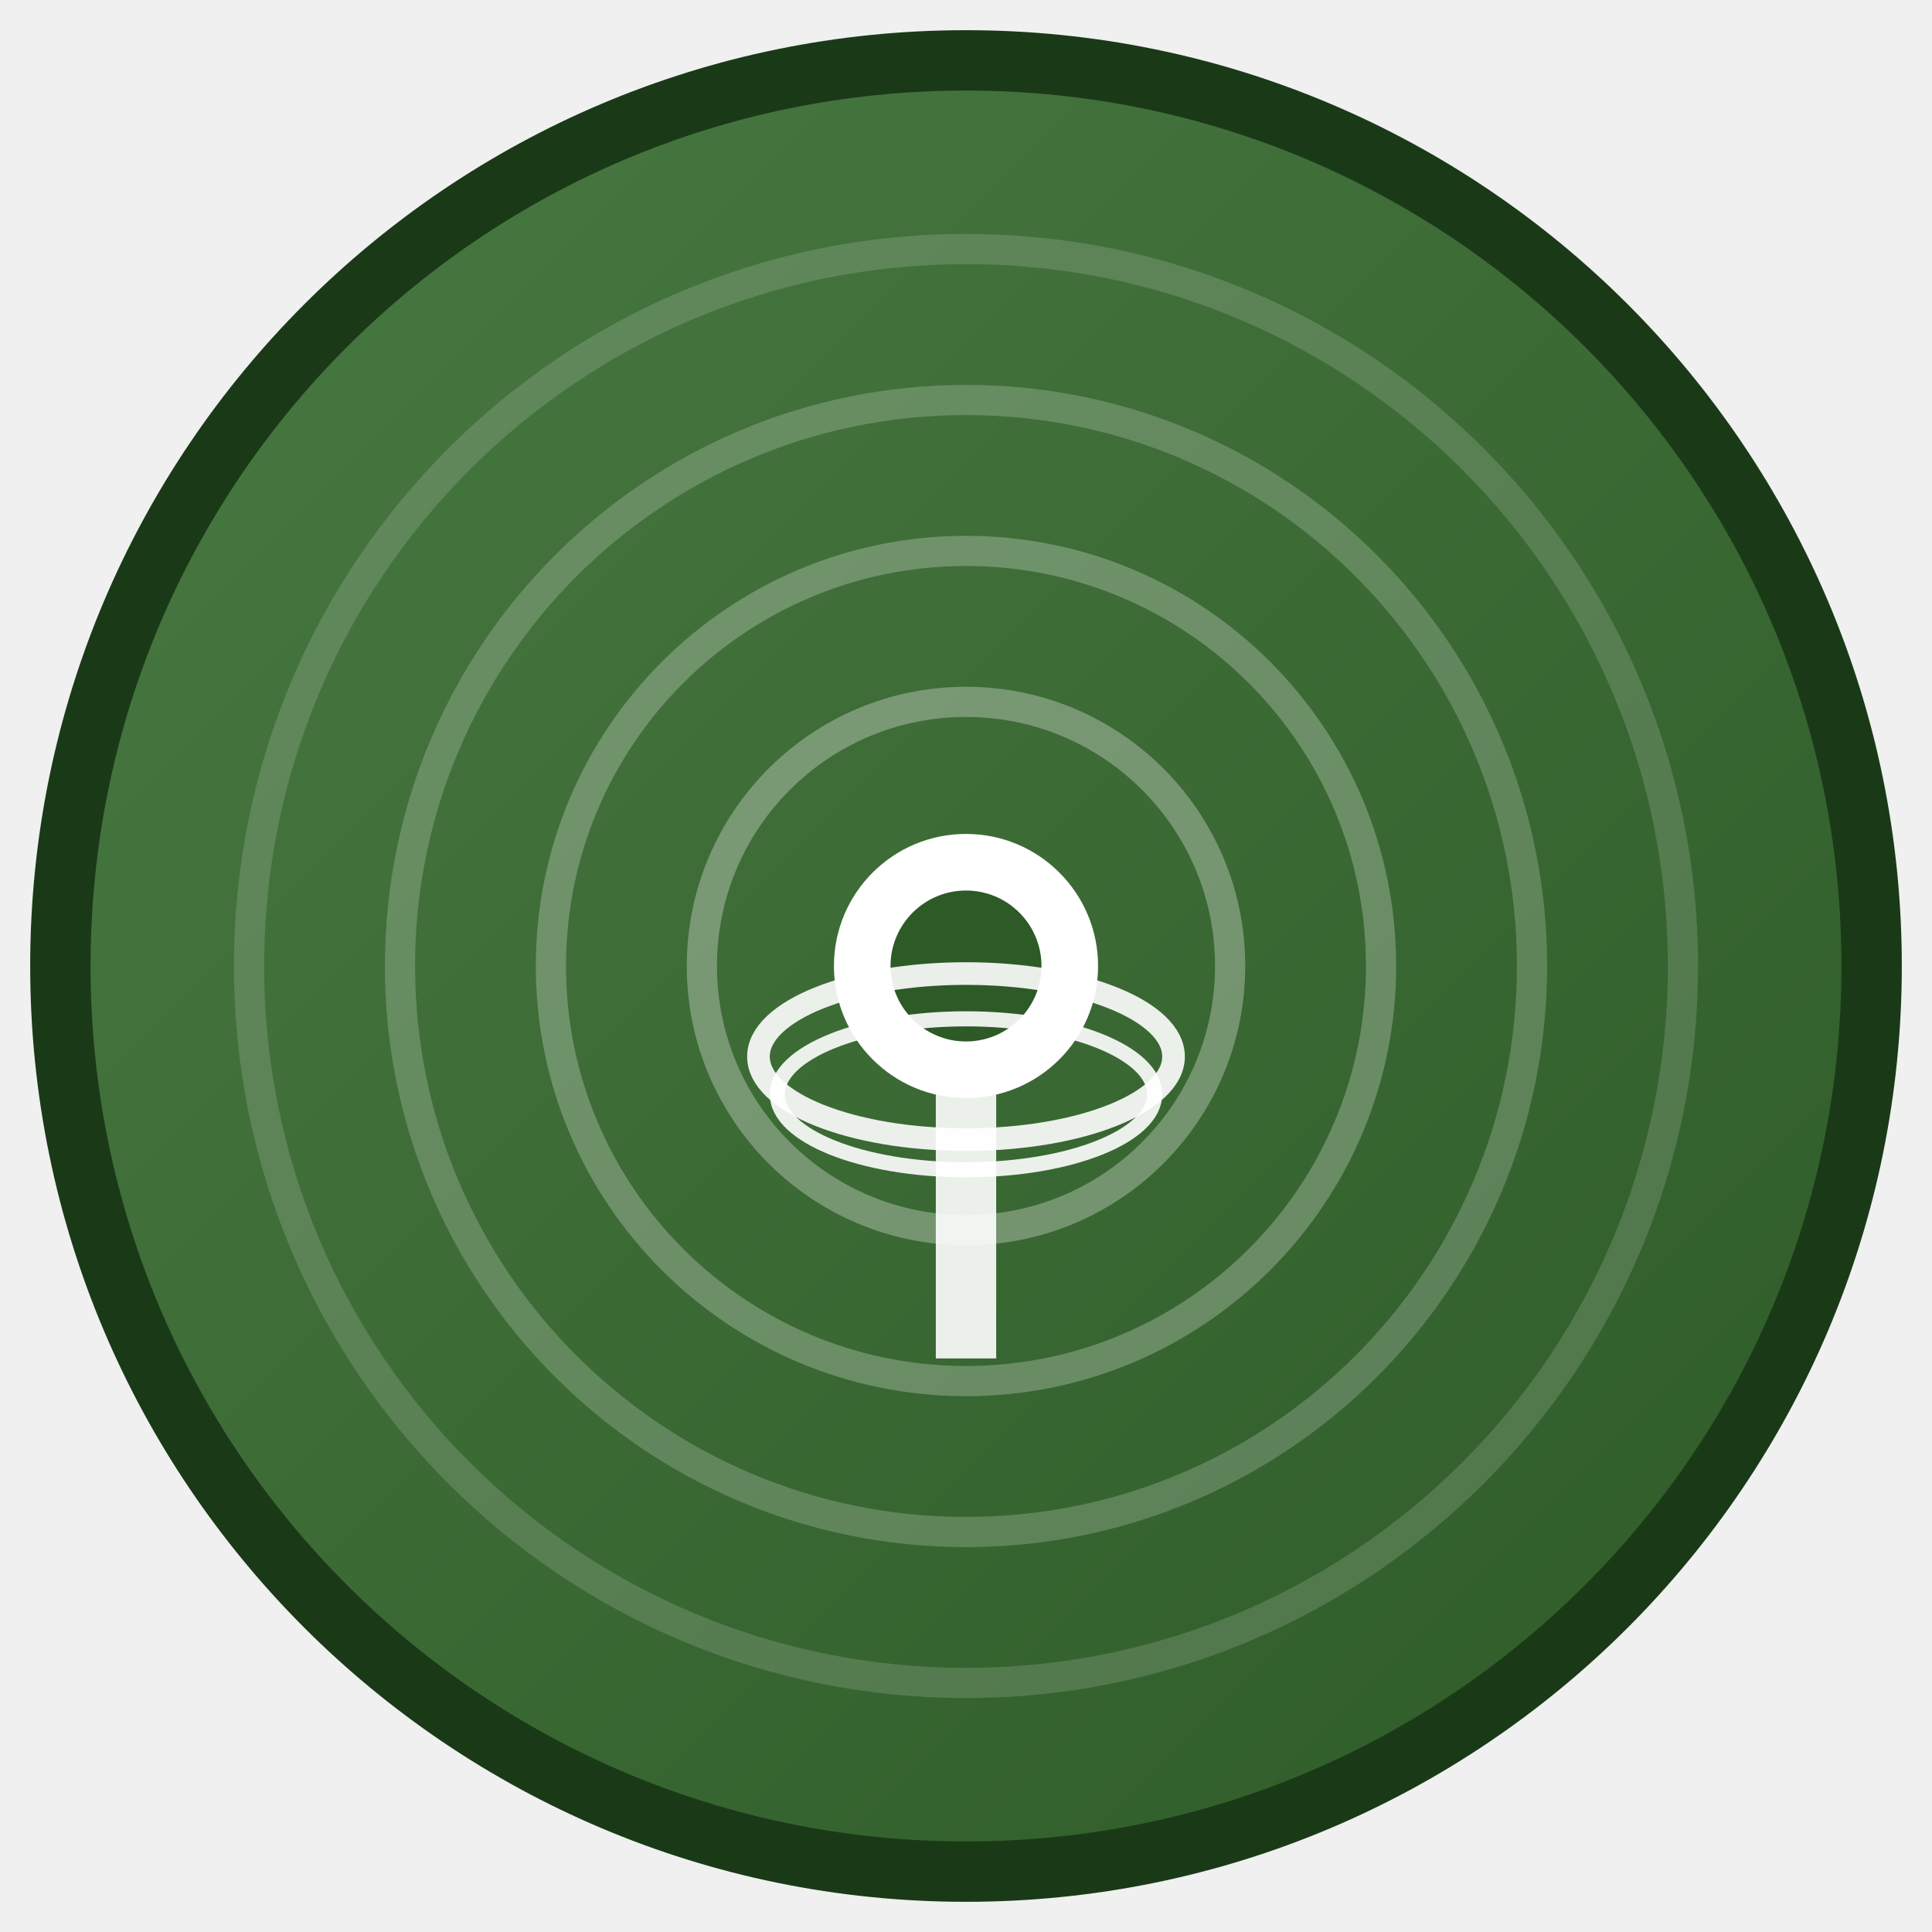
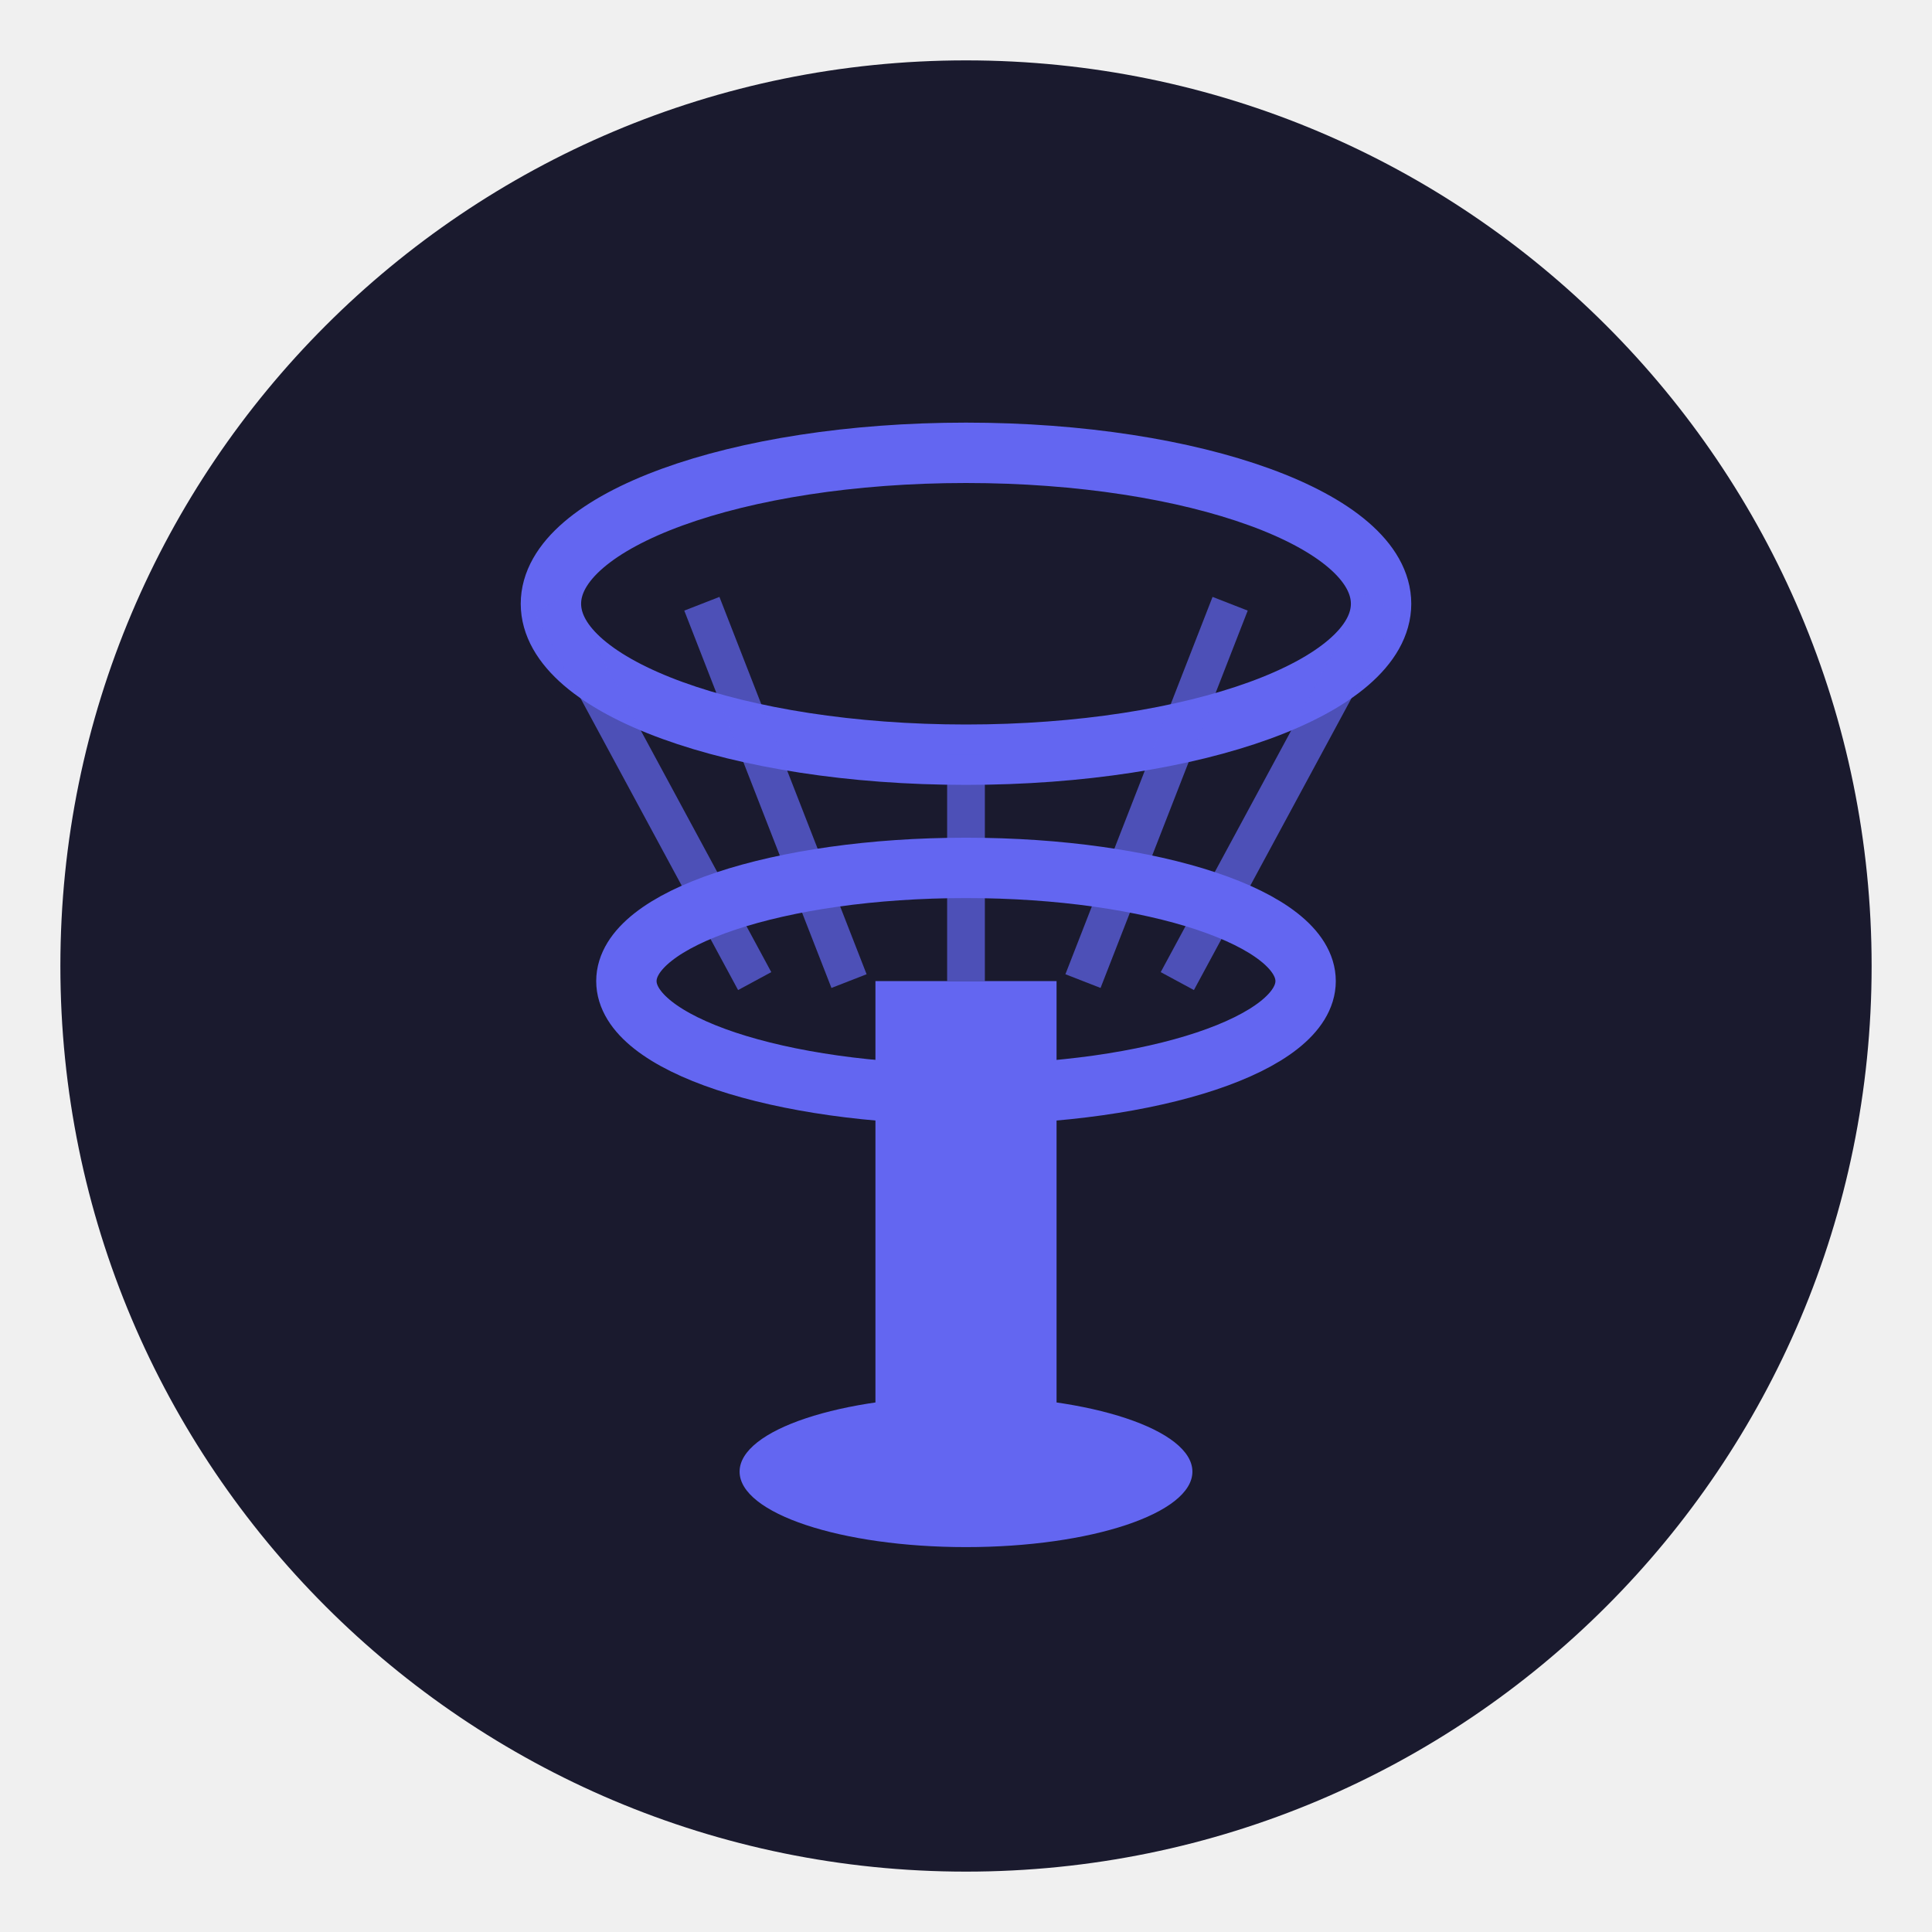
<svg xmlns="http://www.w3.org/2000/svg" viewBox="0 0 512 512">
-   <defs>
-     <linearGradient id="discGradient" x1="0%" y1="0%" x2="100%" y2="100%">
-       <stop offset="0%" style="stop-color:#4a7a43" />
-       <stop offset="100%" style="stop-color:#2d5a27" />
-     </linearGradient>
-   </defs>
-   <circle cx="256" cy="256" r="240" fill="url(#discGradient)" />
-   <circle cx="256" cy="256" r="240" fill="none" stroke="#1a3a17" stroke-width="16" />
-   <circle cx="256" cy="256" r="190" fill="none" stroke="rgba(255,255,255,0.15)" stroke-width="8" />
-   <circle cx="256" cy="256" r="150" fill="none" stroke="rgba(255,255,255,0.2)" stroke-width="8" />
-   <circle cx="256" cy="256" r="110" fill="none" stroke="rgba(255,255,255,0.25)" stroke-width="8" />
-   <circle cx="256" cy="256" r="70" fill="none" stroke="rgba(255,255,255,0.3)" stroke-width="8" />
-   <circle cx="256" cy="256" r="35" fill="#fff" />
-   <circle cx="256" cy="256" r="20" fill="#2d5a27" />
-   <rect x="248" y="280" width="16" height="80" fill="#fff" opacity="0.9" />
-   <ellipse cx="256" cy="290" rx="50" ry="20" fill="none" stroke="#fff" stroke-width="4" opacity="0.9" />
-   <ellipse cx="256" cy="280" rx="55" ry="22" fill="none" stroke="#fff" stroke-width="6" opacity="0.9" />
+   <circle cx="256" cy="256" r="240" fill="#1a1a2e" />
+   <ellipse cx="256" cy="160" rx="110" ry="40" fill="none" stroke="#6366f1" stroke-width="16" />
+   <path d="M146 160 L200 260 M186 160 L225 260 M256 200 L256 260 M326 160 L287 260 M366 160 L312 260" stroke="#6366f1" stroke-width="10" opacity="0.7" />
+   <ellipse cx="256" cy="260" rx="90" ry="30" fill="none" stroke="#6366f1" stroke-width="16" />
+   <rect x="232" y="260" width="48" height="130" fill="#6366f1" />
+   <ellipse cx="256" cy="390" rx="60" ry="20" fill="#6366f1" />
</svg>
